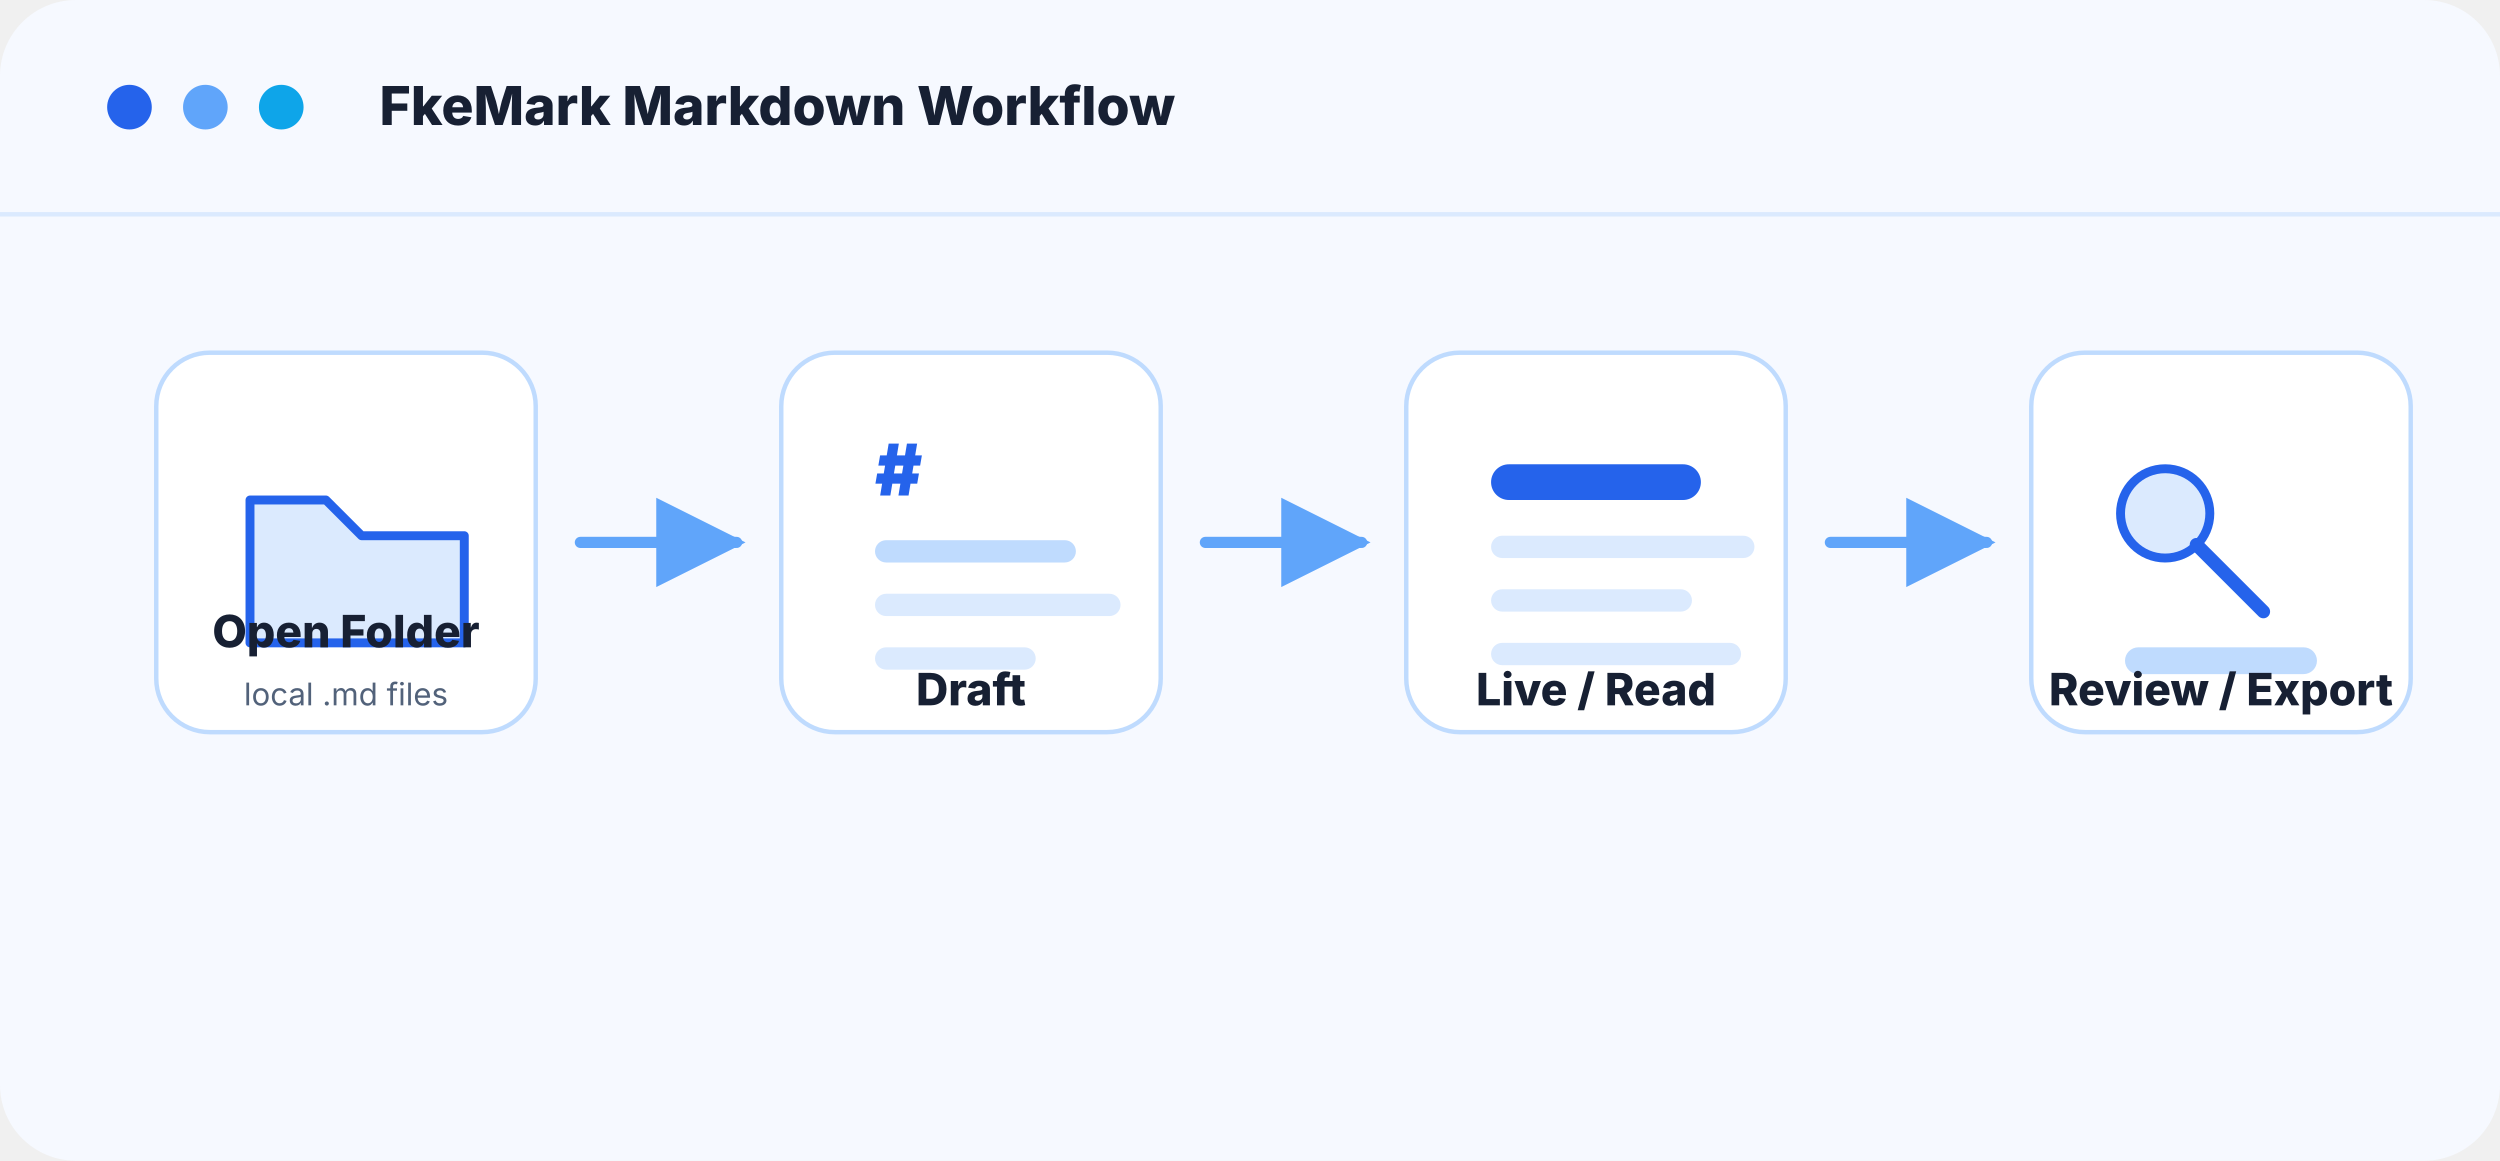
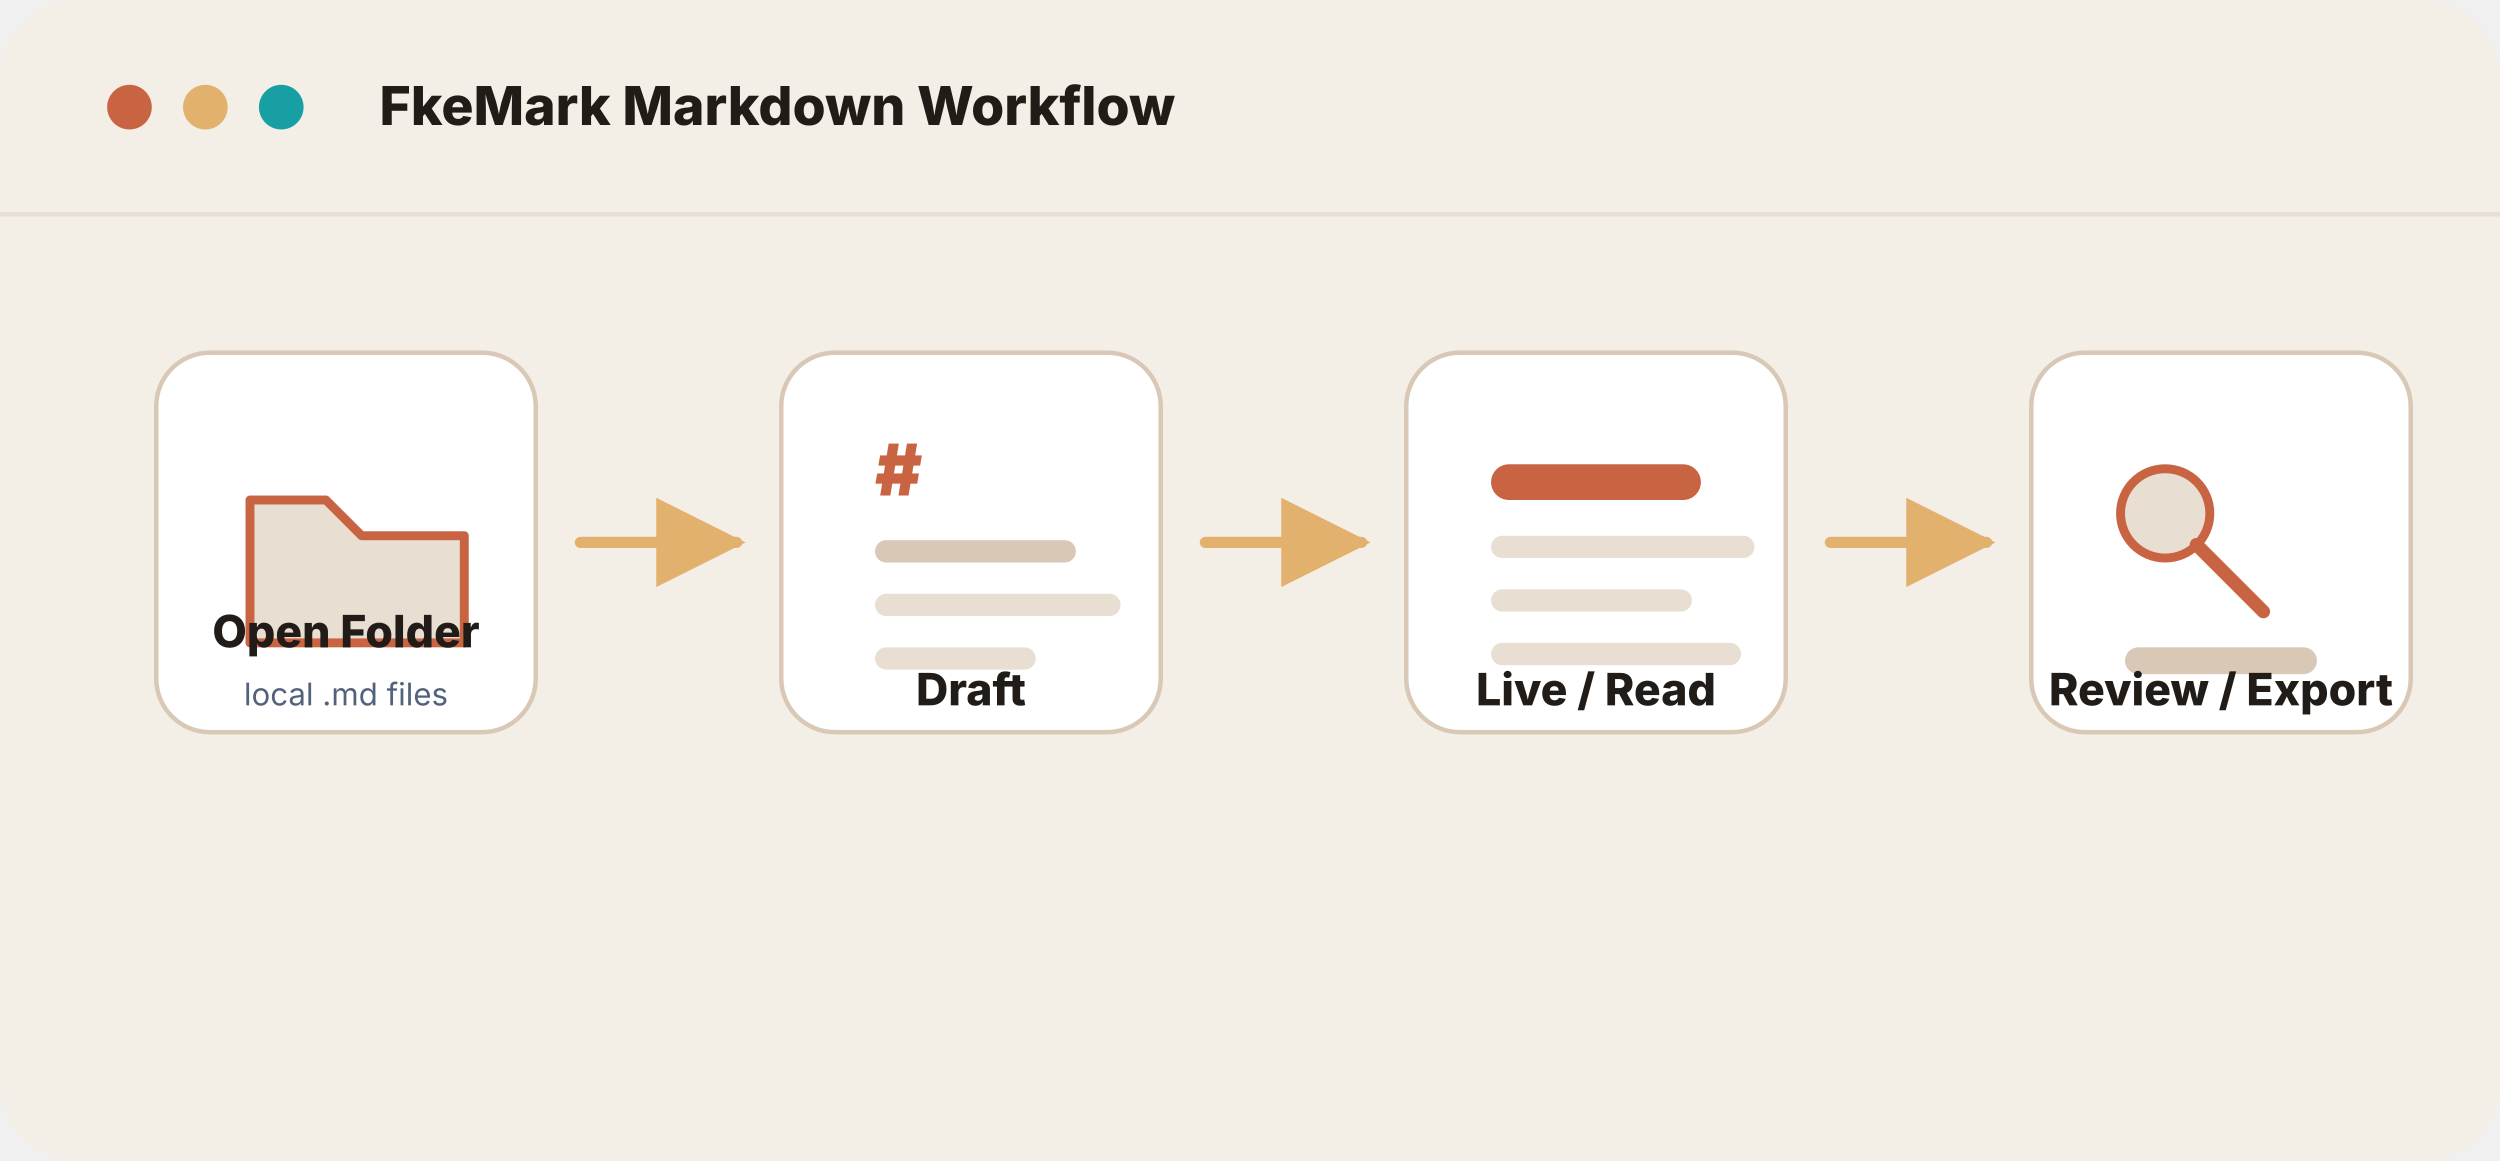
<svg xmlns="http://www.w3.org/2000/svg" width="1120" height="520" viewBox="0 0 1120 520" role="img" aria-labelledby="title desc">
-   <rect width="1120" height="520" rx="34" fill="#f6f9ff" />
-   <path d="M0 96H1120" stroke="#dbeafe" stroke-width="2" />
-   <circle cx="58" cy="48" r="10" fill="#2563eb" />
-   <circle cx="92" cy="48" r="10" fill="#60a5fa" />
-   <circle cx="126" cy="48" r="10" fill="#0ea5e9" />
-   <text x="170" y="56" font-family="Inter,Segoe UI,Arial,sans-serif" font-size="24" font-weight="800" fill="#172033">FkeMark Markdown Workflow</text>
+   <rect width="1120" height="520" rx="34" fill="#f3eee6" />
+   <path d="M0 96H1120" stroke="#e8dfd2" stroke-width="2" />
+   <circle cx="58" cy="48" r="10" fill="#c96442" />
+   <circle cx="92" cy="48" r="10" fill="#e3b16e" />
+   <circle cx="126" cy="48" r="10" fill="#179fa4" />
+   <text x="170" y="56" font-family="Inter,Segoe UI,Arial,sans-serif" font-size="24" font-weight="800" fill="#211c18">FkeMark Markdown Workflow</text>
  <g font-family="Inter,Segoe UI,Arial,sans-serif">
    <g transform="translate(70 158)">
-       <rect width="170" height="170" rx="24" fill="#fff" stroke="#bfdbfe" stroke-width="2" />
-       <path d="M42 66h34l16 16h46v48H42z" fill="#dbeafe" stroke="#2563eb" stroke-width="4" stroke-linejoin="round" />
-       <text x="85" y="132" text-anchor="middle" font-size="20" font-weight="800" fill="#172033">Open Folder</text>
+       <rect width="170" height="170" rx="24" fill="#fff" stroke="#d8c8b5" stroke-width="2" />
+       <path d="M42 66h34l16 16h46v48H42z" fill="#e8dfd2" stroke="#c96442" stroke-width="4" stroke-linejoin="round" />
+       <text x="85" y="132" text-anchor="middle" font-size="20" font-weight="800" fill="#211c18">Open Folder</text>
      <text x="85" y="158" text-anchor="middle" font-size="14" fill="#52627a">local .md files</text>
    </g>
-     <path d="M260 243h70" stroke="#60a5fa" stroke-width="5" stroke-linecap="round" marker-end="url(#arrow)" />
+     <path d="M260 243h70" stroke="#e3b16e" stroke-width="5" stroke-linecap="round" marker-end="url(#arrow)" />
    <g transform="translate(350 158)">
-       <rect width="170" height="170" rx="24" fill="#fff" stroke="#bfdbfe" stroke-width="2" />
-       <text x="42" y="64" font-size="32" font-weight="900" fill="#2563eb">#</text>
-       <rect x="42" y="84" width="90" height="10" rx="5" fill="#bfdbfe" />
-       <rect x="42" y="108" width="110" height="10" rx="5" fill="#dbeafe" />
-       <rect x="42" y="132" width="72" height="10" rx="5" fill="#dbeafe" />
-       <text x="85" y="158" text-anchor="middle" font-size="20" font-weight="800" fill="#172033">Draft</text>
+       <rect width="170" height="170" rx="24" fill="#fff" stroke="#d8c8b5" stroke-width="2" />
+       <text x="42" y="64" font-size="32" font-weight="900" fill="#c96442">#</text>
+       <rect x="42" y="84" width="90" height="10" rx="5" fill="#d8c8b5" />
+       <rect x="42" y="108" width="110" height="10" rx="5" fill="#e8dfd2" />
+       <rect x="42" y="132" width="72" height="10" rx="5" fill="#e8dfd2" />
+       <text x="85" y="158" text-anchor="middle" font-size="20" font-weight="800" fill="#211c18">Draft</text>
    </g>
-     <path d="M540 243h70" stroke="#60a5fa" stroke-width="5" stroke-linecap="round" marker-end="url(#arrow)" />
+     <path d="M540 243h70" stroke="#e3b16e" stroke-width="5" stroke-linecap="round" marker-end="url(#arrow)" />
    <g transform="translate(630 158)">
-       <rect width="170" height="170" rx="24" fill="#fff" stroke="#bfdbfe" stroke-width="2" />
-       <rect x="38" y="50" width="94" height="16" rx="8" fill="#2563eb" />
-       <rect x="38" y="82" width="118" height="10" rx="5" fill="#dbeafe" />
-       <rect x="38" y="106" width="90" height="10" rx="5" fill="#dbeafe" />
-       <rect x="38" y="130" width="112" height="10" rx="5" fill="#dbeafe" />
-       <text x="85" y="158" text-anchor="middle" font-size="20" font-weight="800" fill="#172033">Live / Read</text>
+       <rect width="170" height="170" rx="24" fill="#fff" stroke="#d8c8b5" stroke-width="2" />
+       <rect x="38" y="50" width="94" height="16" rx="8" fill="#c96442" />
+       <rect x="38" y="82" width="118" height="10" rx="5" fill="#e8dfd2" />
+       <rect x="38" y="106" width="90" height="10" rx="5" fill="#e8dfd2" />
+       <rect x="38" y="130" width="112" height="10" rx="5" fill="#e8dfd2" />
+       <text x="85" y="158" text-anchor="middle" font-size="20" font-weight="800" fill="#211c18">Live / Read</text>
    </g>
-     <path d="M820 243h70" stroke="#60a5fa" stroke-width="5" stroke-linecap="round" marker-end="url(#arrow)" />
+     <path d="M820 243h70" stroke="#e3b16e" stroke-width="5" stroke-linecap="round" marker-end="url(#arrow)" />
    <g transform="translate(910 158)">
-       <rect width="170" height="170" rx="24" fill="#fff" stroke="#bfdbfe" stroke-width="2" />
-       <circle cx="60" cy="72" r="20" fill="#dbeafe" stroke="#2563eb" stroke-width="4" />
-       <path d="M74 86l30 30" stroke="#2563eb" stroke-width="6" stroke-linecap="round" />
-       <rect x="42" y="132" width="86" height="12" rx="6" fill="#bfdbfe" />
-       <text x="85" y="158" text-anchor="middle" font-size="20" font-weight="800" fill="#172033">Review / Export</text>
+       <rect width="170" height="170" rx="24" fill="#fff" stroke="#d8c8b5" stroke-width="2" />
+       <circle cx="60" cy="72" r="20" fill="#e8dfd2" stroke="#c96442" stroke-width="4" />
+       <path d="M74 86l30 30" stroke="#c96442" stroke-width="6" stroke-linecap="round" />
+       <rect x="42" y="132" width="86" height="12" rx="6" fill="#d8c8b5" />
+       <text x="85" y="158" text-anchor="middle" font-size="20" font-weight="800" fill="#211c18">Review / Export</text>
    </g>
  </g>
  <defs>
    <marker id="arrow" viewBox="0 0 10 10" refX="9" refY="5" markerWidth="8" markerHeight="8" orient="auto-start-reverse">
-       <path d="M0 0l10 5-10 5z" fill="#60a5fa" />
+       <path d="M0 0l10 5-10 5z" fill="#e3b16e" />
    </marker>
  </defs>
</svg>
